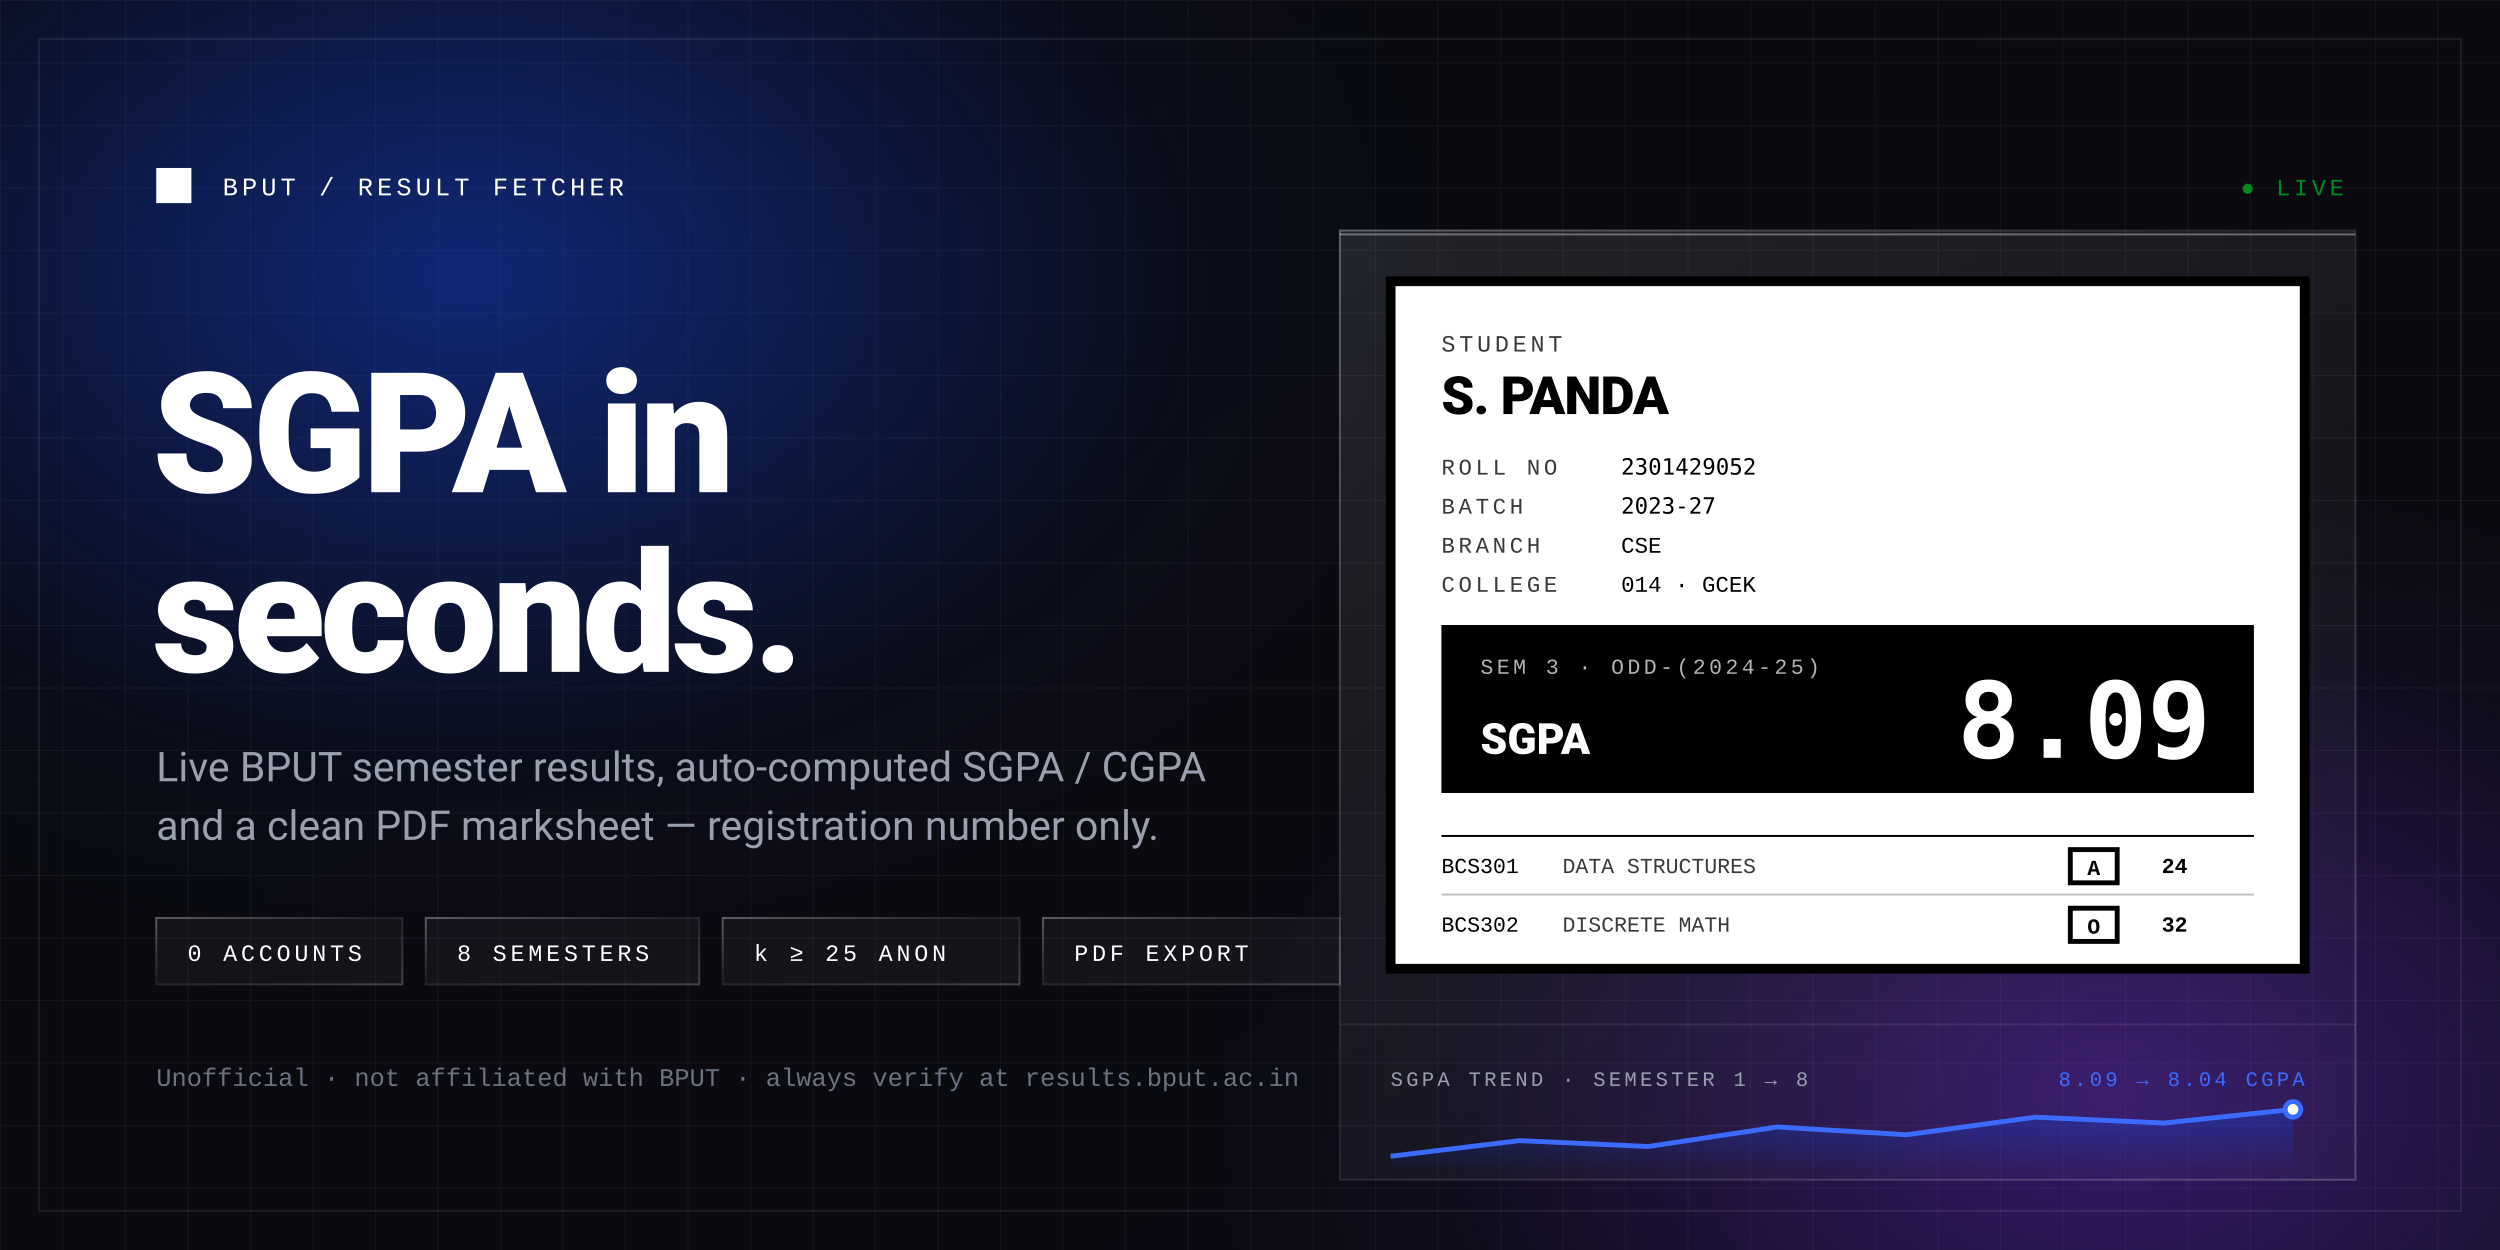
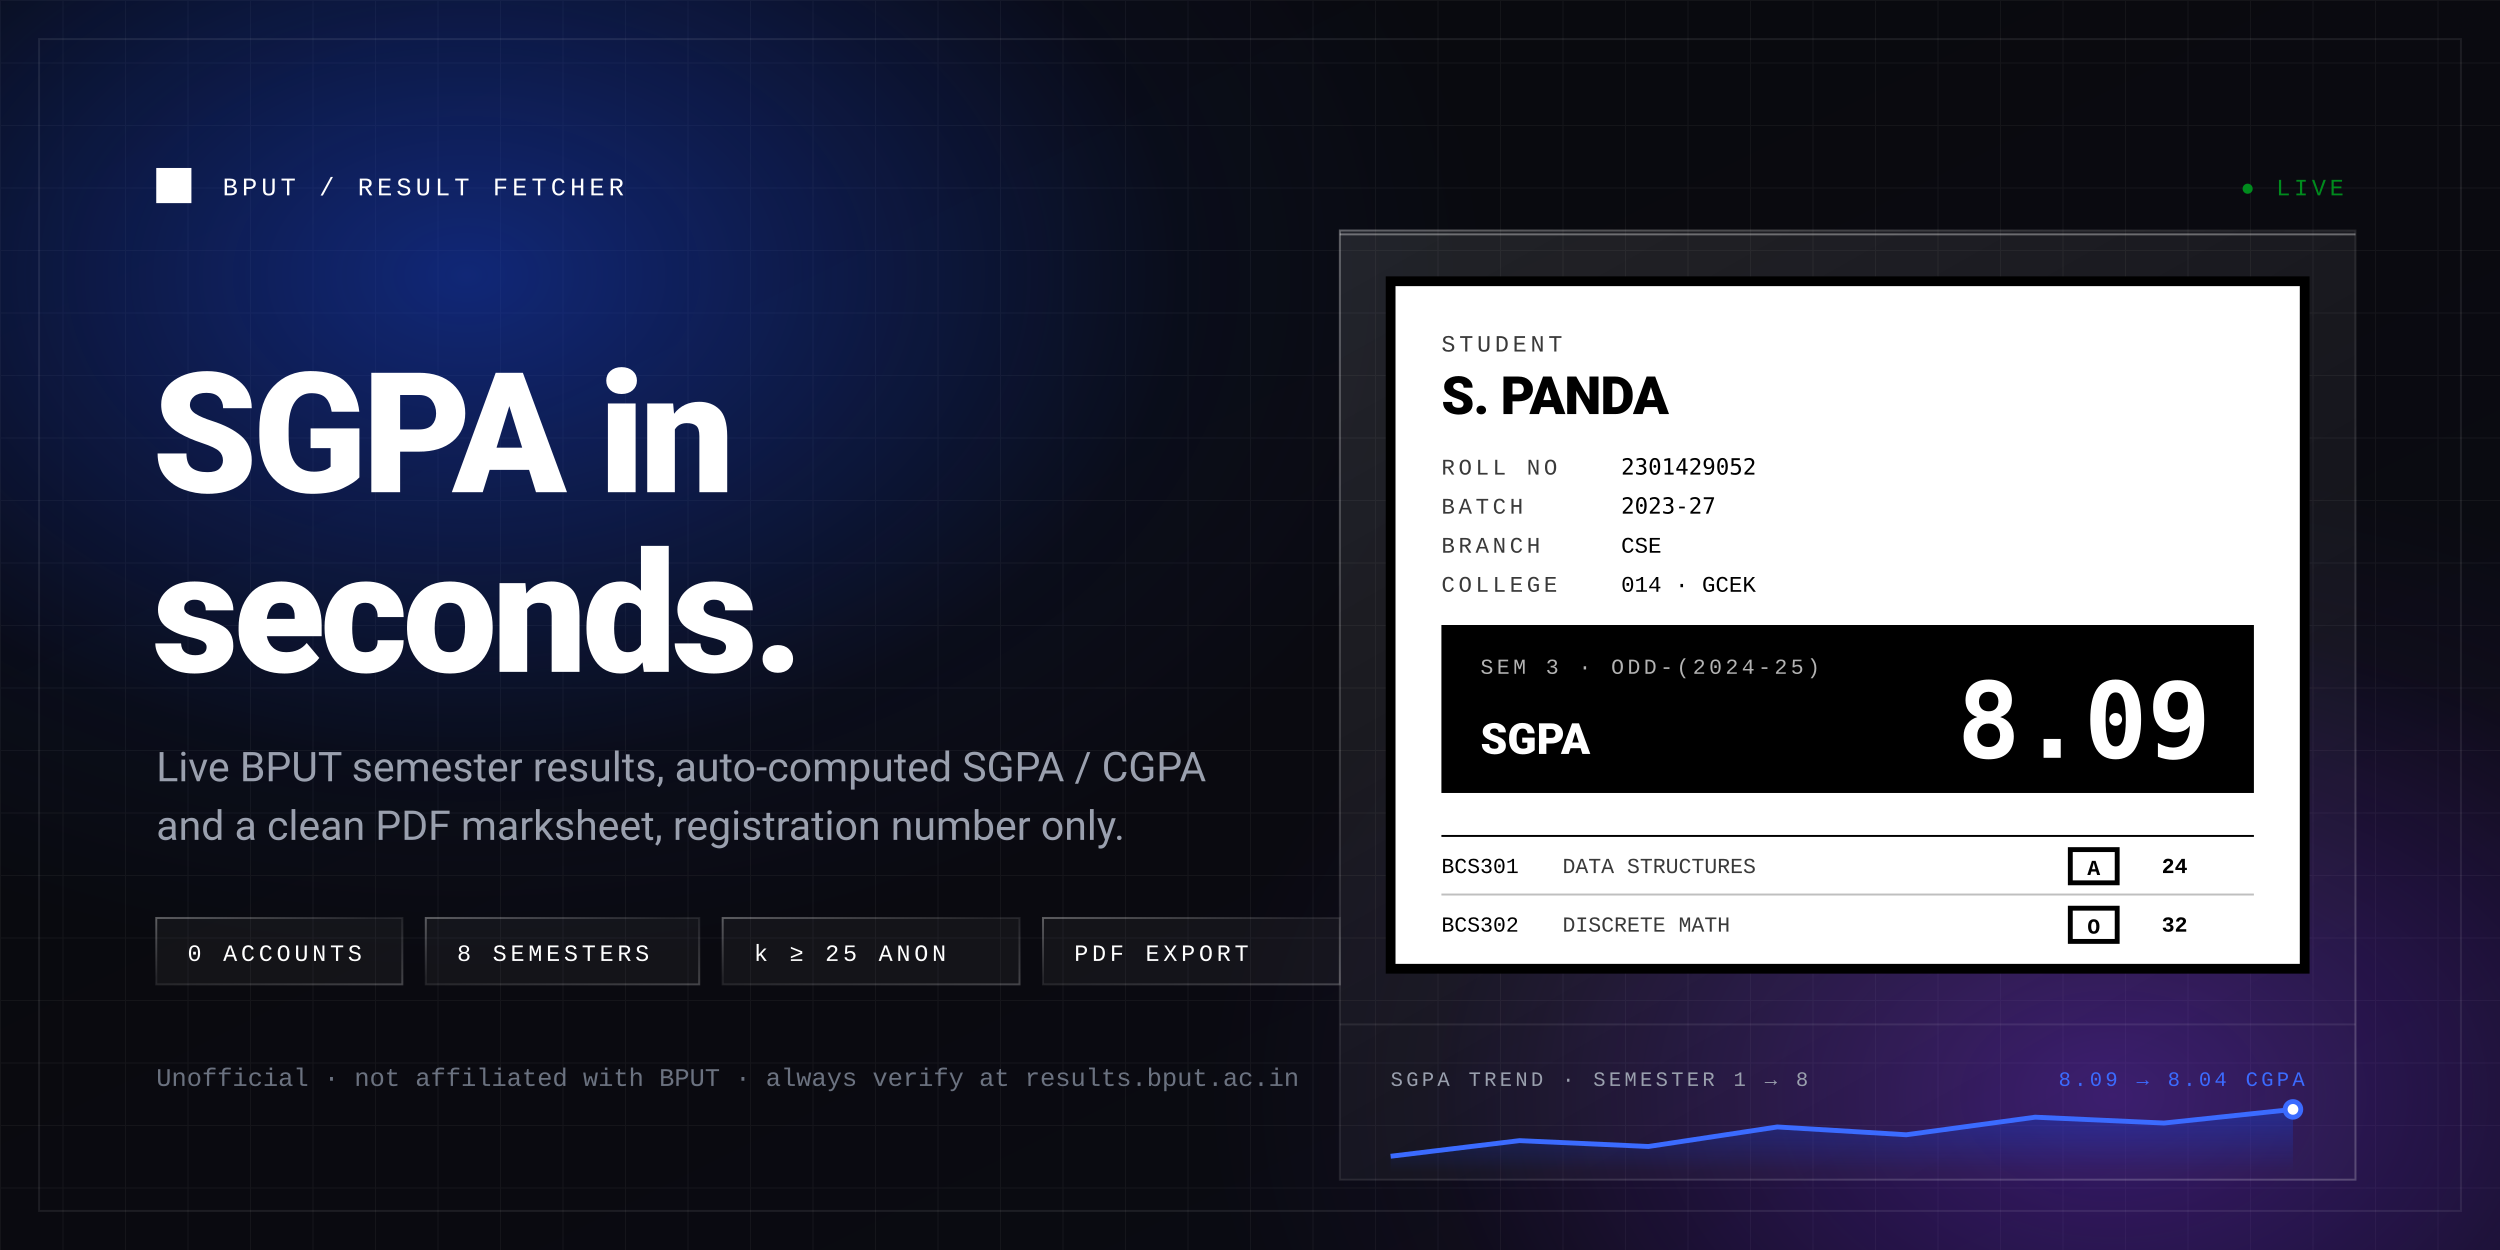
- <svg xmlns="http://www.w3.org/2000/svg" width="1280" height="640" viewBox="0 0 1280 640" role="img" aria-label="BPUT Result Fetcher — live BPUT semester results, SGPA in seconds, PDF marksheets, no login">
+ <svg xmlns="http://www.w3.org/2000/svg" width="1280" height="640" viewBox="0 0 1280 640" role="img" aria-label="BPUT Result Fetcher, live BPUT semester results, SGPA in seconds, PDF marksheets, no login">
  <defs>
    <linearGradient id="bg" x1="0" y1="0" x2="1" y2="1">
      <stop offset="0" stop-color="#08090d" />
      <stop offset="55%" stop-color="#0a0a10" />
      <stop offset="100%" stop-color="#0b0c14" />
    </linearGradient>
    <radialGradient id="glowA" cx="50%" cy="50%" r="50%">
      <stop offset="0" stop-color="#1740cc" stop-opacity="0.55" />
      <stop offset="70%" stop-color="#1740cc" stop-opacity="0.06" />
      <stop offset="100%" stop-color="#1740cc" stop-opacity="0" />
    </radialGradient>
    <radialGradient id="glowB" cx="50%" cy="50%" r="50%">
      <stop offset="0" stop-color="#7a2ff0" stop-opacity="0.4" />
      <stop offset="75%" stop-color="#7a2ff0" stop-opacity="0.04" />
      <stop offset="100%" stop-color="#7a2ff0" stop-opacity="0" />
    </radialGradient>
    <linearGradient id="glass" x1="0" y1="0" x2="0.6" y2="1">
      <stop offset="0" stop-color="#ffffff" stop-opacity="0.10" />
      <stop offset="100%" stop-color="#ffffff" stop-opacity="0.02" />
    </linearGradient>
    <linearGradient id="edge" x1="0" y1="0" x2="1" y2="1">
      <stop offset="0" stop-color="#ffffff" stop-opacity="0.32" />
      <stop offset="45%" stop-color="#ffffff" stop-opacity="0.08" />
      <stop offset="100%" stop-color="#ffffff" stop-opacity="0.22" />
    </linearGradient>
    <linearGradient id="sparkFill" x1="0" y1="0" x2="0" y2="1">
      <stop offset="0" stop-color="#1740cc" stop-opacity="0.45" />
      <stop offset="100%" stop-color="#1740cc" stop-opacity="0" />
    </linearGradient>
    <pattern id="grid" width="32" height="32" patternUnits="userSpaceOnUse">
      <path d="M32 0H0V32" fill="none" stroke="#ffffff" stroke-opacity="0.045" stroke-width="1" />
    </pattern>
    <style>
      .m{font-family:ui-monospace,SFMono-Regular,Menlo,Consolas,"Liberation Mono",monospace}
      .s{font-family:ui-sans-serif,-apple-system,BlinkMacSystemFont,"Segoe UI",Roboto,Helvetica,Arial,sans-serif}
      .caps{letter-spacing:.16em}
      .num{font-family:ui-monospace,SFMono-Regular,Menlo,Consolas,monospace;font-variant-numeric:tabular-nums}
    </style>
  </defs>
  <rect width="1280" height="640" fill="url(#bg)" />
  <rect width="1280" height="640" fill="url(#grid)" />
  <ellipse cx="240" cy="140" rx="520" ry="360" fill="url(#glowA)" />
  <ellipse cx="1080" cy="560" rx="460" ry="320" fill="url(#glowB)" />
  <rect x="20" y="20" width="1240" height="600" fill="none" stroke="#ffffff" stroke-opacity="0.08" />
  <g transform="translate(80,86)">
    <rect width="18" height="18" fill="#ffffff" />
    <text class="m caps" x="34" y="14" font-size="13" fill="#ffffff" font-opacity="0.95">BPUT / RESULT FETCHER</text>
  </g>
  <text class="m caps" x="1200" y="100" font-size="12" fill="#008b1d" text-anchor="end">● LIVE</text>
  <text class="s" x="78" y="252" font-size="86" font-weight="900" letter-spacing="-2.5" fill="#ffffff">SGPA in</text>
  <text class="s" x="78" y="344" font-size="86" font-weight="900" letter-spacing="-2.5" fill="#ffffff">seconds.</text>
  <text class="s" x="80" y="400" font-size="21" fill="#9aa0ae">Live BPUT semester results, auto-computed SGPA / CGPA</text>
-   <text class="s" x="80" y="430" font-size="21" fill="#9aa0ae">and a clean PDF marksheet — registration number only.</text>
+   <text class="s" x="80" y="430" font-size="21" fill="#9aa0ae">and a clean PDF marksheet, registration number only.</text>
  <g class="m caps" font-size="12" fill="#ffffff">
    <rect x="80" y="470" width="126" height="34" fill="#ffffff" fill-opacity="0.04" stroke="url(#edge)" />
    <text x="96" y="492">0 ACCOUNTS</text>
    <rect x="218" y="470" width="140" height="34" fill="#ffffff" fill-opacity="0.04" stroke="url(#edge)" />
    <text x="234" y="492">8 SEMESTERS</text>
    <rect x="370" y="470" width="152" height="34" fill="#ffffff" fill-opacity="0.04" stroke="url(#edge)" />
    <text x="386" y="492">k ≥ 25 ANON</text>
    <rect x="534" y="470" width="152" height="34" fill="#ffffff" fill-opacity="0.04" stroke="url(#edge)" />
    <text x="550" y="492">PDF EXPORT</text>
  </g>
  <text class="m" x="80" y="556" font-size="13" fill="#6b7280">Unofficial · not affiliated with BPUT · always verify at results.bput.ac.in</text>
  <rect x="686" y="118" width="520" height="486" fill="url(#glass)" stroke="url(#edge)" />
  <path d="M686 120h520" stroke="#ffffff" stroke-opacity="0.35" />
  <rect x="712" y="144" width="468" height="352" fill="#ffffff" stroke="#000000" stroke-width="5" />
  <text class="m caps" x="738" y="180" font-size="12" fill="#3a3a3a">STUDENT</text>
  <text class="s" x="738" y="212" font-size="27" font-weight="900" letter-spacing="-0.5" fill="#000000">S. PANDA</text>
  <g class="m" font-size="11.5" fill="#000000">
    <text class="caps" x="738" y="243" fill="#3a3a3a">ROLL NO</text>
    <text class="num" x="830" y="243">2301429052</text>
    <text class="caps" x="738" y="263" fill="#3a3a3a">BATCH</text>
    <text class="num" x="830" y="263">2023-27</text>
    <text class="caps" x="738" y="283" fill="#3a3a3a">BRANCH</text>
    <text x="830" y="283">CSE</text>
    <text class="caps" x="738" y="303" fill="#3a3a3a">COLLEGE</text>
    <text x="830" y="303">014 · GCEK</text>
  </g>
  <rect x="738" y="320" width="416" height="86" fill="#000000" />
  <text class="m caps" x="758" y="345" font-size="11" fill="#ffffff" fill-opacity="0.7">SEM 3 · ODD-(2024-25)</text>
  <text class="s" x="758" y="386" font-size="22" font-weight="900" fill="#ffffff">SGPA</text>
  <text class="num" x="1132" y="388" font-size="54" font-weight="700" fill="#ffffff" text-anchor="end">8.09</text>
  <g class="m" font-size="11">
    <line x1="738" y1="428" x2="1154" y2="428" stroke="#000000" />
    <text x="738" y="447" fill="#000000">BCS301</text>
    <text x="800" y="447" fill="#3a3a3a">DATA STRUCTURES</text>
    <rect x="1060" y="435" width="24" height="17" fill="#ffffff" stroke="#000000" stroke-width="2.5" />
    <text x="1072" y="448" fill="#000000" text-anchor="middle" font-weight="700">A</text>
    <text x="1120" y="447" fill="#000000" text-anchor="end" font-weight="700">24</text>
    <line x1="738" y1="458" x2="1154" y2="458" stroke="#000000" stroke-opacity="0.25" />
    <text x="738" y="477" fill="#000000">BCS302</text>
    <text x="800" y="477" fill="#3a3a3a">DISCRETE MATH</text>
    <rect x="1060" y="465" width="24" height="17" fill="#ffffff" stroke="#000000" stroke-width="2.5" />
    <text x="1072" y="478" fill="#000000" text-anchor="middle" font-weight="700">O</text>
    <text x="1120" y="477" fill="#000000" text-anchor="end" font-weight="700">32</text>
  </g>
  <rect x="686" y="524" width="520" height="1" fill="#ffffff" fill-opacity="0.08" />
  <text class="m caps" x="712" y="556" font-size="10.5" fill="#9aa0ae">SGPA TREND · SEMESTER 1 → 8</text>
  <text class="m caps" x="1180" y="556" font-size="10.5" fill="#3b6bff" text-anchor="end">8.09 → 8.04 CGPA</text>
  <g transform="translate(712,566)">
    <path d="M0 26 L66 18 L132 21 L198 11 L264 15 L330 6 L396 9 L462 2 L462 34 L0 34 Z" fill="url(#sparkFill)" />
    <polyline points="0,26 66,18 132,21 198,11 264,15 330,6 396,9 462,2" fill="none" stroke="#3b6bff" stroke-width="2.5" />
    <circle cx="462" cy="2" r="4" fill="#ffffff" stroke="#3b6bff" stroke-width="2.5" />
  </g>
</svg>
